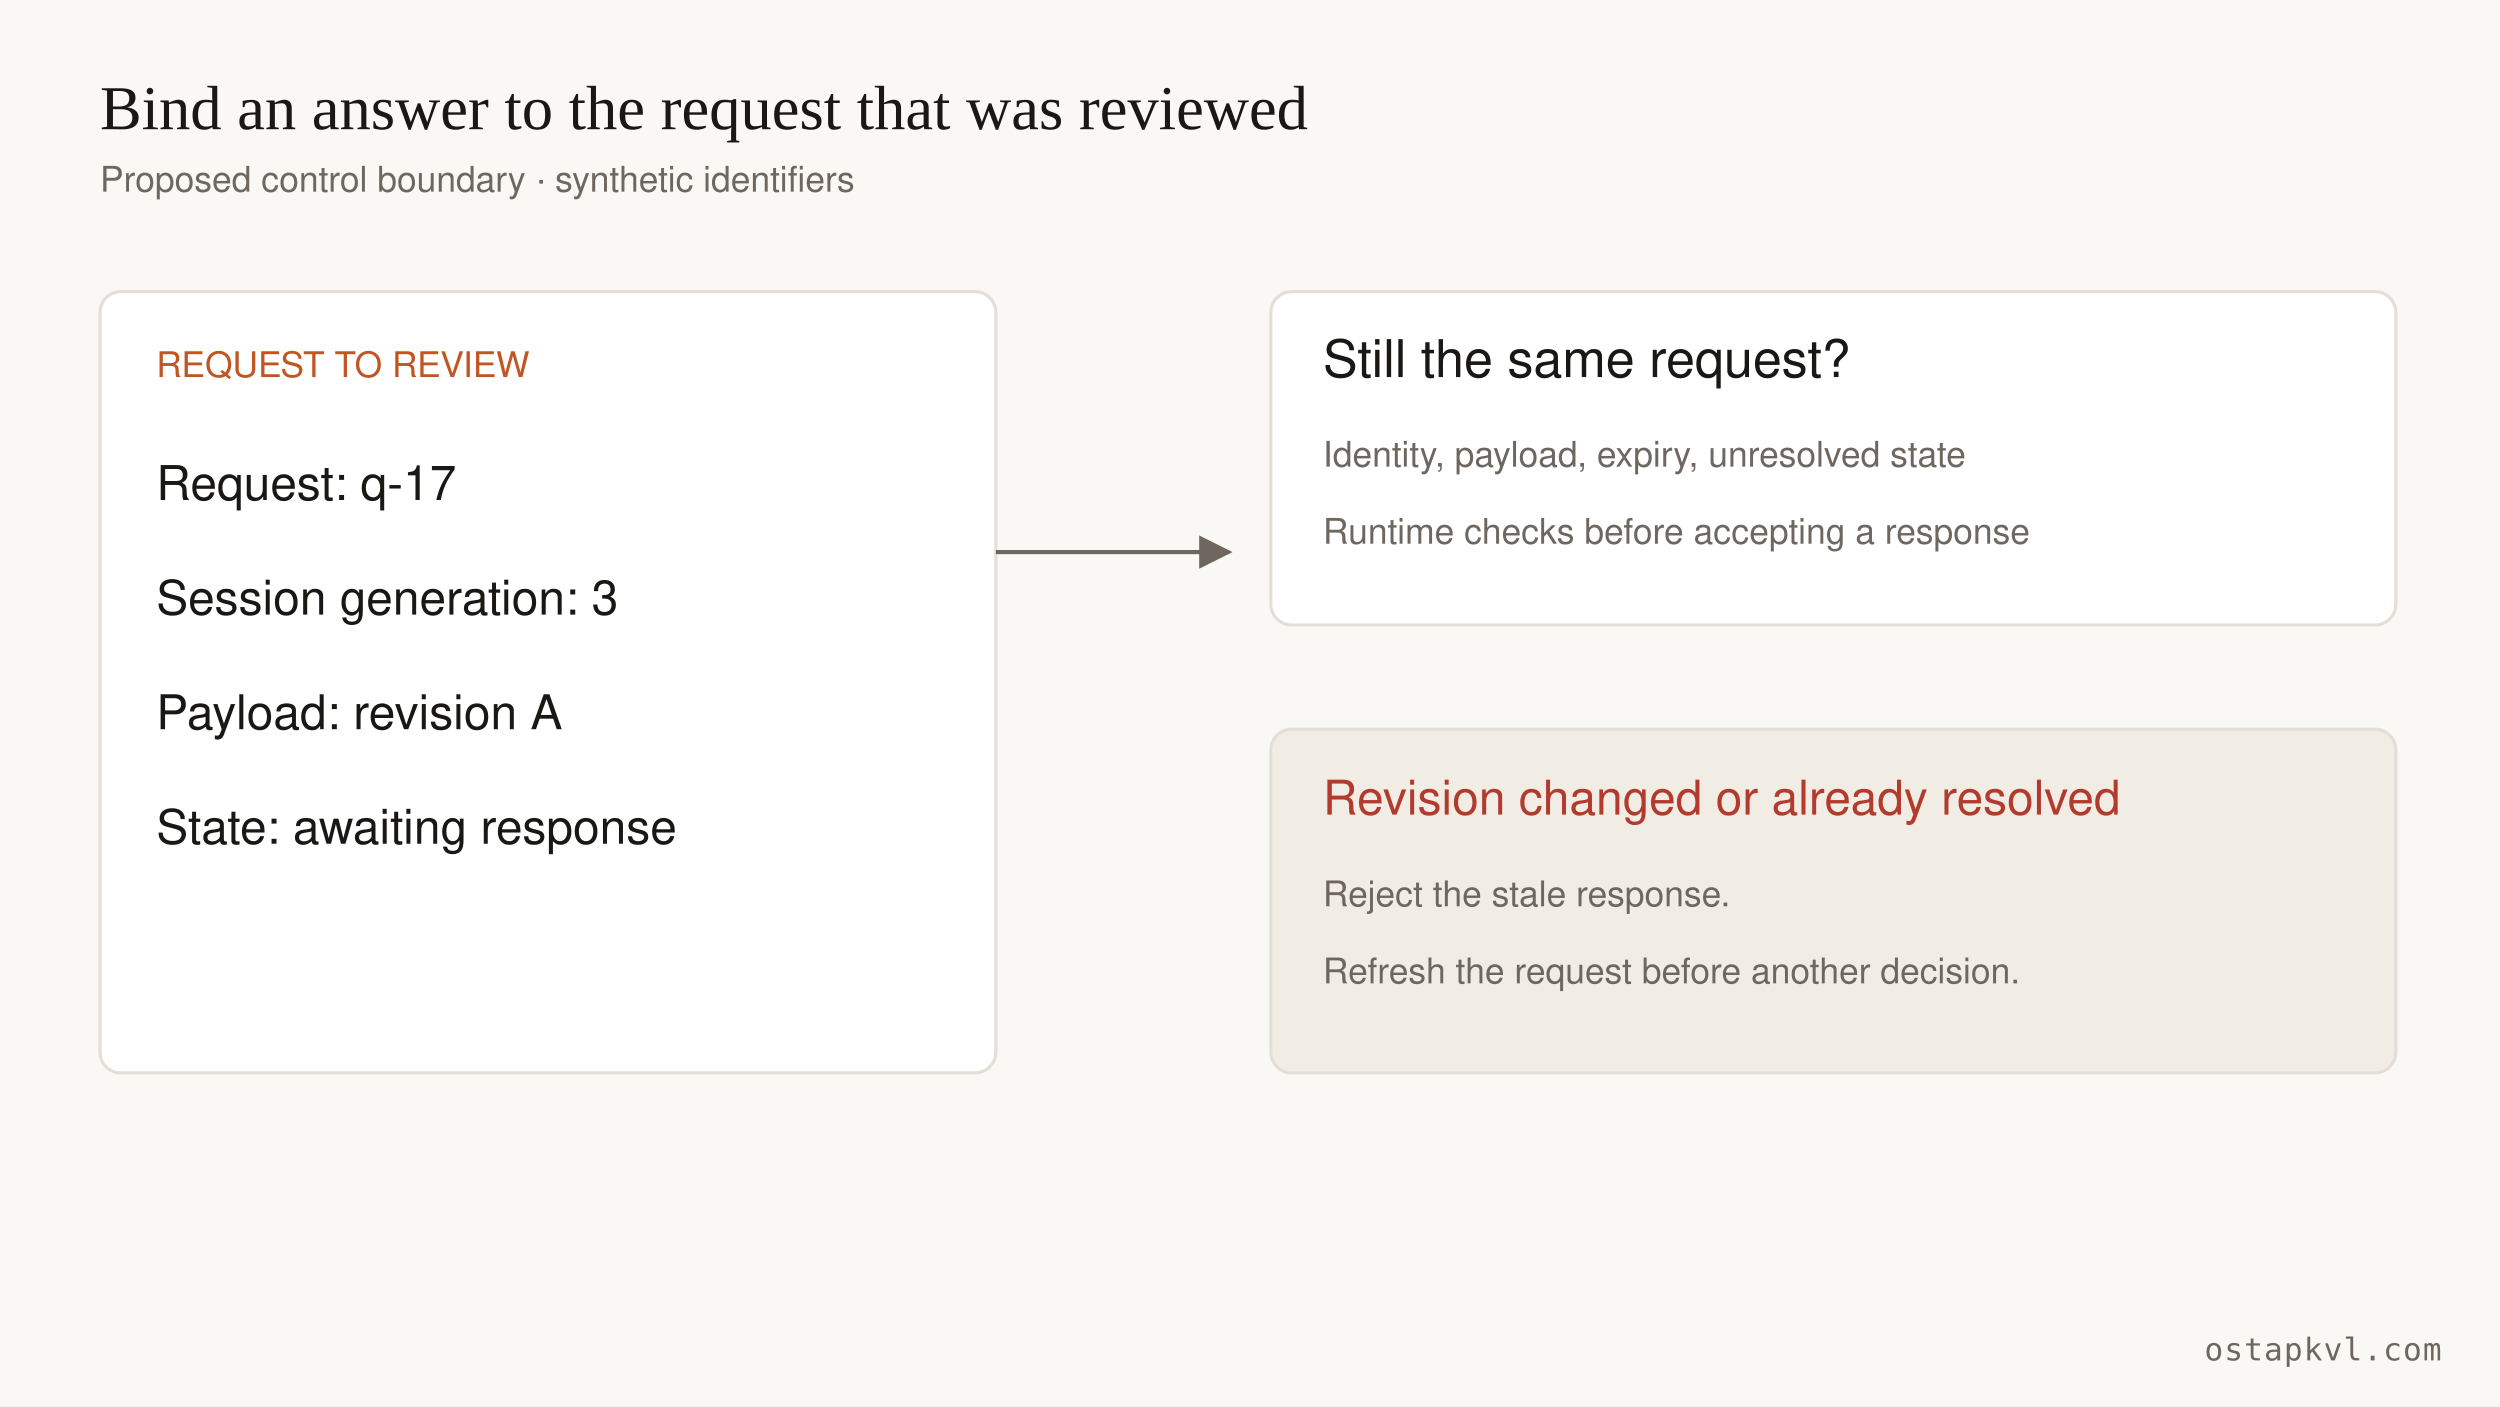
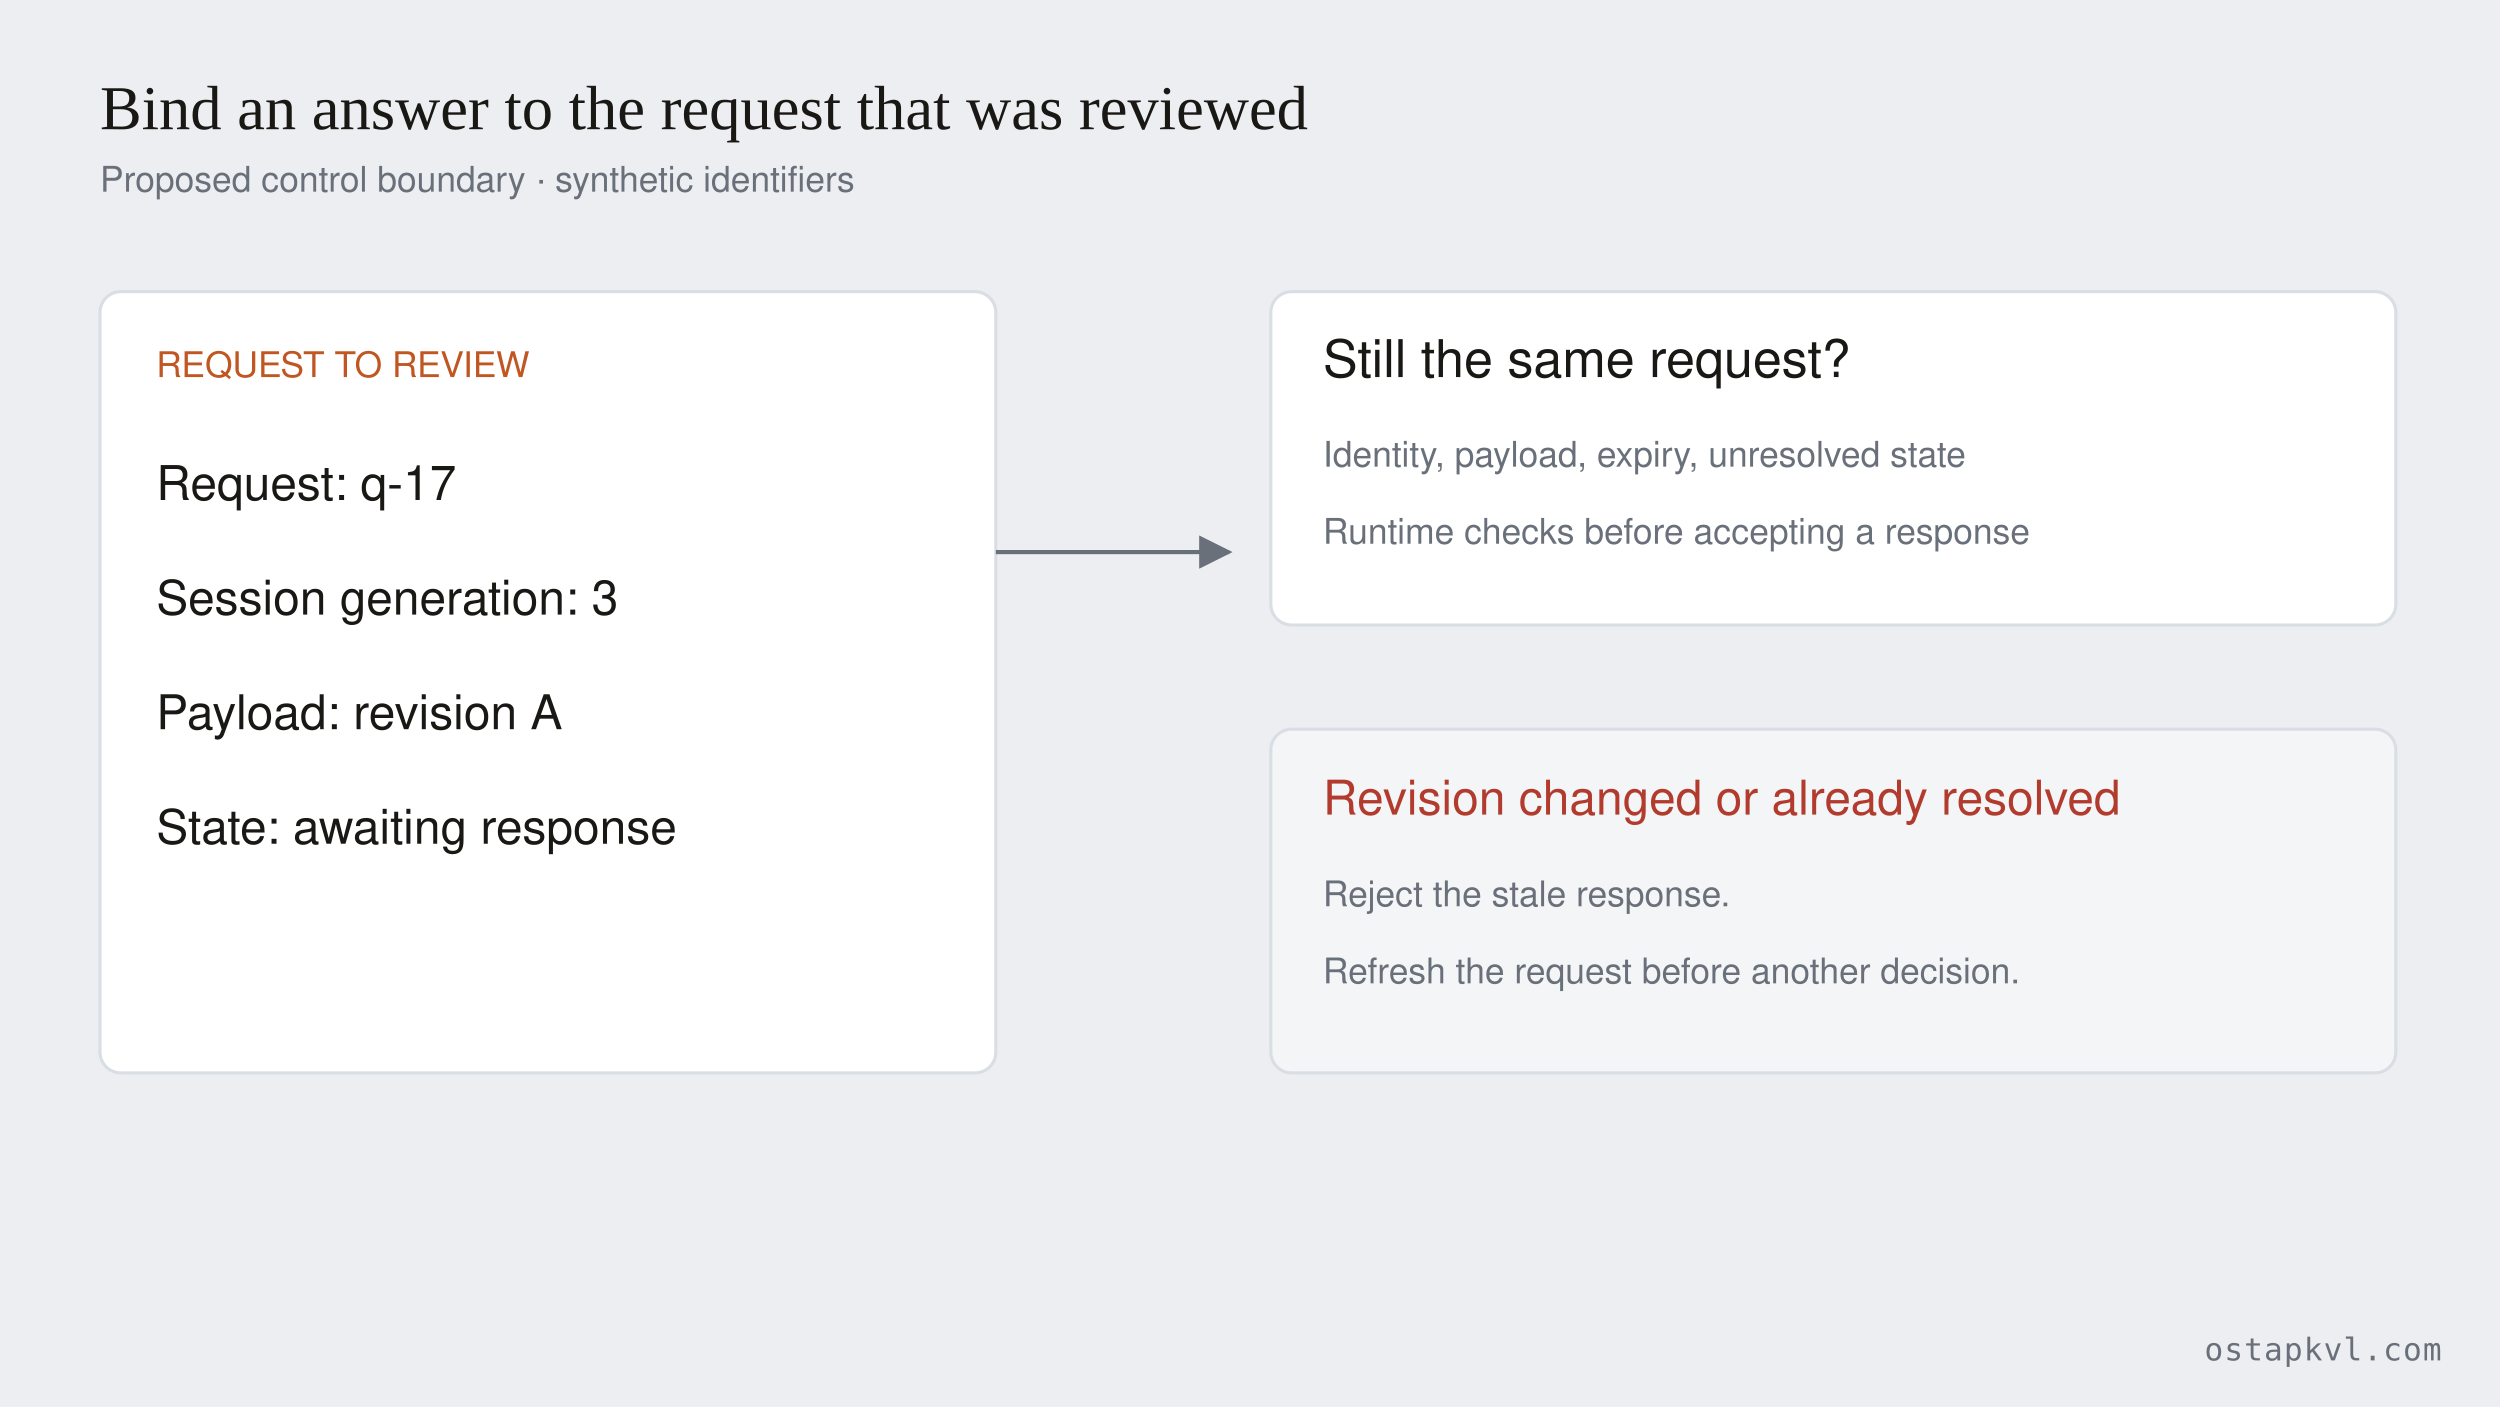
<svg xmlns="http://www.w3.org/2000/svg" width="1200" height="675" viewBox="0 0 1200 675" role="img" aria-label="Bind an answer to the request that was reviewed">
  <defs>
    <marker id="arr" viewBox="0 0 10 10" refX="9" refY="5" markerWidth="8" markerHeight="8" orient="auto-start-reverse">
-       <path d="M0,0 L10,5 L0,10 z" fill="#6E675F" />
+       <path d="M0,0 L10,5 L0,10 z" fill="#69707A" />
    </marker>
    <marker id="arrA" viewBox="0 0 10 10" refX="9" refY="5" markerWidth="8" markerHeight="8" orient="auto-start-reverse">
      <path d="M0,0 L10,5 L0,10 z" fill="#C05621" />
    </marker>
  </defs>
-   <rect width="100%" height="100%" fill="#FAF8F4" />
+   <rect width="100%" height="100%" fill="#ECEEF1" />
  <text x="48" y="62" font-family="Georgia, 'Times New Roman', serif" font-size="30" fill="#1A1815">Bind an answer to the request that was reviewed</text>
-   <text x="48" y="92" font-family="'Helvetica Neue', Helvetica, Arial, sans-serif" font-size="17" fill="#6E675F">Proposed control boundary · synthetic identifiers</text>
-   <rect x="48" y="140" width="430" height="375" rx="10" fill="#fff" stroke="#E3DED6" stroke-width="1.5" />
+   <text x="48" y="92" font-family="'Helvetica Neue', Helvetica, Arial, sans-serif" font-size="17" fill="#69707A">Proposed control boundary · synthetic identifiers</text>
+   <rect x="48" y="140" width="430" height="375" rx="10" fill="#fff" stroke="#D9DEE4" stroke-width="1.5" />
  <text x="75" y="181" font-family="'Helvetica Neue', Helvetica, Arial, sans-serif" font-size="17" fill="#C05621">REQUEST TO REVIEW</text>
  <text x="75" y="240" font-family="'Helvetica Neue', Helvetica, Arial, sans-serif" font-size="23" fill="#1A1815">Request: q-17</text>
  <text x="75" y="295" font-family="'Helvetica Neue', Helvetica, Arial, sans-serif" font-size="23" fill="#1A1815">Session generation: 3</text>
  <text x="75" y="350" font-family="'Helvetica Neue', Helvetica, Arial, sans-serif" font-size="23" fill="#1A1815">Payload: revision A</text>
  <text x="75" y="405" font-family="'Helvetica Neue', Helvetica, Arial, sans-serif" font-size="23" fill="#1A1815">State: awaiting response</text>
-   <line x1="478" y1="265" x2="590" y2="265" stroke="#6E675F" stroke-width="2" marker-end="url(#arr)" />
-   <rect x="610" y="140" width="540" height="160" rx="10" fill="#fff" stroke="#E3DED6" stroke-width="1.5" />
+   <line x1="478" y1="265" x2="590" y2="265" stroke="#69707A" stroke-width="2" marker-end="url(#arr)" />
+   <rect x="610" y="140" width="540" height="160" rx="10" fill="#fff" stroke="#D9DEE4" stroke-width="1.5" />
  <text x="635" y="181" font-family="'Helvetica Neue', Helvetica, Arial, sans-serif" font-size="25" fill="#1A1815">Still the same request?</text>
-   <text x="635" y="224" font-family="'Helvetica Neue', Helvetica, Arial, sans-serif" font-size="17" fill="#6E675F">Identity, payload, expiry, unresolved state</text>
-   <text x="635" y="261" font-family="'Helvetica Neue', Helvetica, Arial, sans-serif" font-size="17" fill="#6E675F">Runtime checks before accepting a response</text>
-   <rect x="610" y="350" width="540" height="165" rx="10" fill="#F1ECE4" stroke="#E3DED6" stroke-width="1.5" />
+   <text x="635" y="224" font-family="'Helvetica Neue', Helvetica, Arial, sans-serif" font-size="17" fill="#69707A">Identity, payload, expiry, unresolved state</text>
+   <text x="635" y="261" font-family="'Helvetica Neue', Helvetica, Arial, sans-serif" font-size="17" fill="#69707A">Runtime checks before accepting a response</text>
+   <rect x="610" y="350" width="540" height="165" rx="10" fill="#F3F5F7" stroke="#D9DEE4" stroke-width="1.5" />
  <text x="635" y="391" font-family="'Helvetica Neue', Helvetica, Arial, sans-serif" font-size="23" fill="#B23B2E">Revision changed or already resolved</text>
-   <text x="635" y="435" font-family="'Helvetica Neue', Helvetica, Arial, sans-serif" font-size="17" fill="#6E675F">Reject the stale response.</text>
-   <text x="635" y="472" font-family="'Helvetica Neue', Helvetica, Arial, sans-serif" font-size="17" fill="#6E675F">Refresh the request before another decision.</text>
-   <text x="1172" y="653" font-family="Menlo, Consolas, monospace" font-size="15" fill="#6E675F" text-anchor="end" letter-spacing="0.5">ostapkvl.com</text>
+   <text x="635" y="435" font-family="'Helvetica Neue', Helvetica, Arial, sans-serif" font-size="17" fill="#69707A">Reject the stale response.</text>
+   <text x="635" y="472" font-family="'Helvetica Neue', Helvetica, Arial, sans-serif" font-size="17" fill="#69707A">Refresh the request before another decision.</text>
+   <text x="1172" y="653" font-family="Menlo, Consolas, monospace" font-size="15" fill="#69707A" text-anchor="end" letter-spacing="0.5">ostapkvl.com</text>
</svg>
